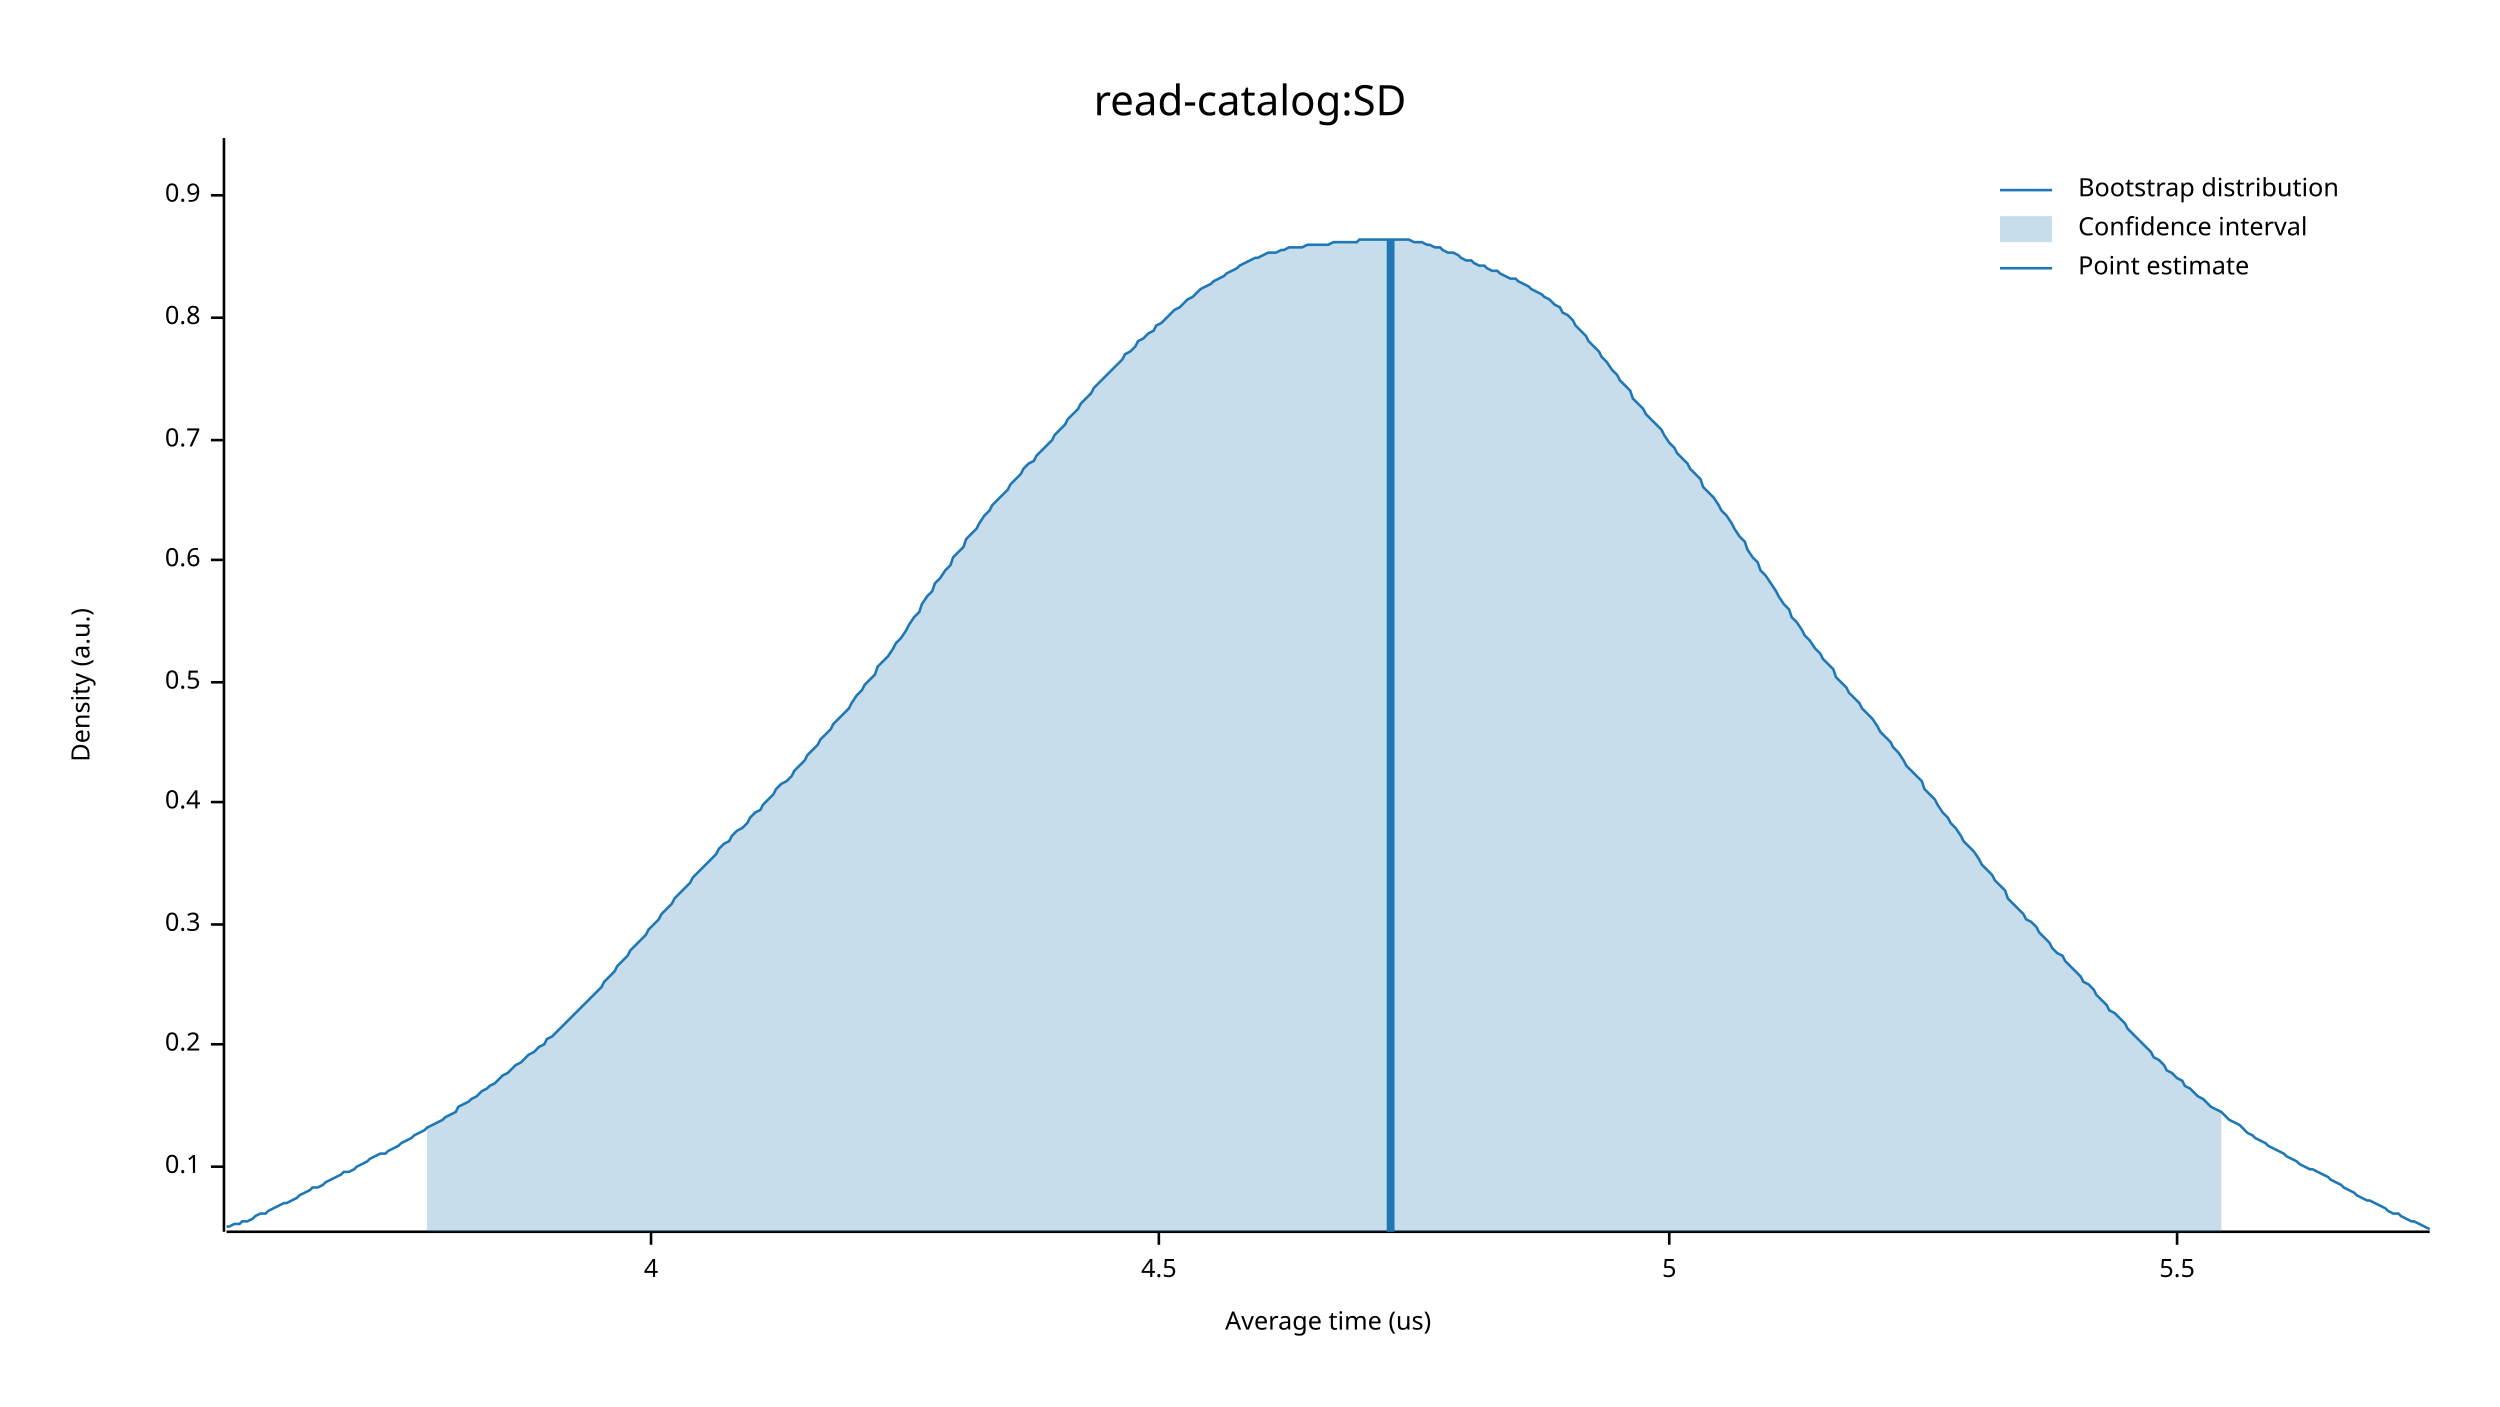
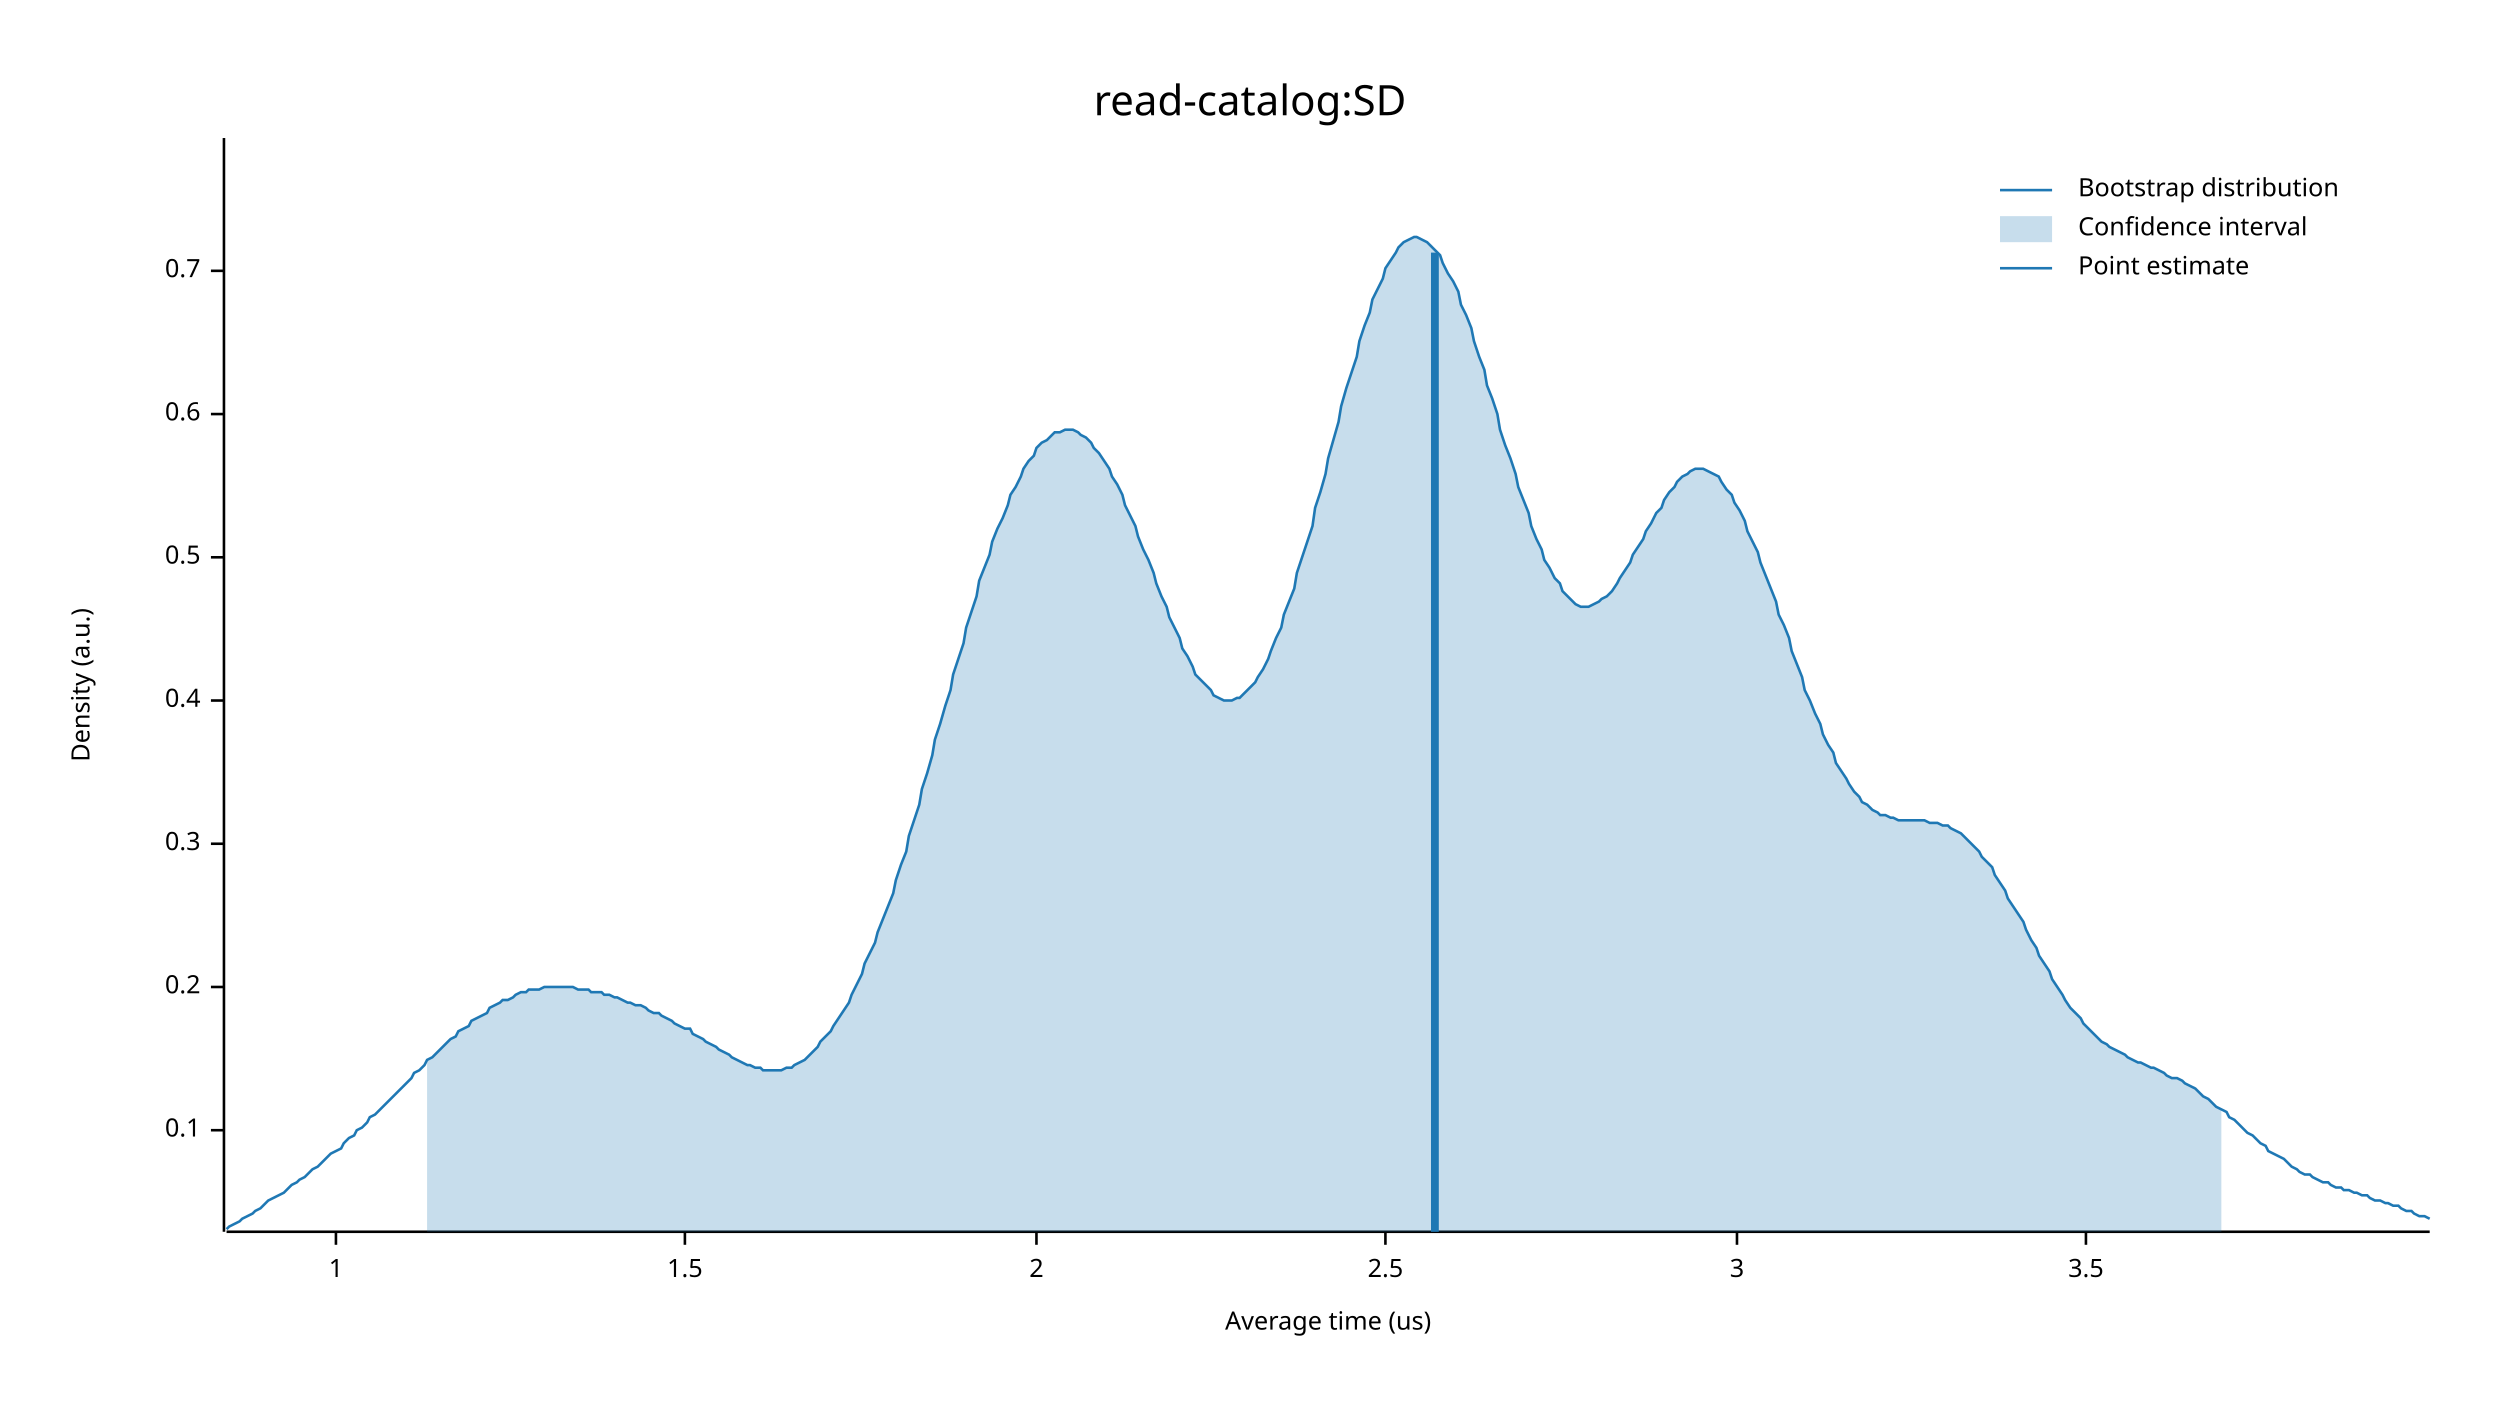
<svg xmlns="http://www.w3.org/2000/svg" width="960" height="540" viewBox="0 0 960 540">
  <text x="480" y="32" dy="0.76em" text-anchor="middle" font-family="sans-serif" font-size="16.129" opacity="1" fill="#000000">
read-catalog:SD
</text>
  <text x="27" y="263" dy="0.76em" text-anchor="middle" font-family="sans-serif" font-size="9.677" opacity="1" fill="#000000" transform="rotate(270, 27, 263)">
Density (a.u.)
</text>
  <text x="510" y="513" dy="-0.5ex" text-anchor="middle" font-family="sans-serif" font-size="9.677" opacity="1" fill="#000000">
Average time (us)
</text>
  <polyline fill="none" opacity="1" stroke="#000000" stroke-width="1" points="86,53 86,473 " />
-   <text x="77" y="448" dy="0.5ex" text-anchor="end" font-family="sans-serif" font-size="9.677" opacity="1" fill="#000000">
+   <text x="77" y="434" dy="0.5ex" text-anchor="end" font-family="sans-serif" font-size="9.677" opacity="1" fill="#000000">
0.1
</text>
-   <polyline fill="none" opacity="1" stroke="#000000" stroke-width="1" points="81,448 86,448 " />
-   <text x="77" y="401" dy="0.5ex" text-anchor="end" font-family="sans-serif" font-size="9.677" opacity="1" fill="#000000">
+   <polyline fill="none" opacity="1" stroke="#000000" stroke-width="1" points="81,434 86,434 " />
+   <text x="77" y="379" dy="0.5ex" text-anchor="end" font-family="sans-serif" font-size="9.677" opacity="1" fill="#000000">
0.2
</text>
-   <polyline fill="none" opacity="1" stroke="#000000" stroke-width="1" points="81,401 86,401 " />
-   <text x="77" y="355" dy="0.5ex" text-anchor="end" font-family="sans-serif" font-size="9.677" opacity="1" fill="#000000">
+   <polyline fill="none" opacity="1" stroke="#000000" stroke-width="1" points="81,379 86,379 " />
+   <text x="77" y="324" dy="0.5ex" text-anchor="end" font-family="sans-serif" font-size="9.677" opacity="1" fill="#000000">
0.3
</text>
-   <polyline fill="none" opacity="1" stroke="#000000" stroke-width="1" points="81,355 86,355 " />
-   <text x="77" y="308" dy="0.5ex" text-anchor="end" font-family="sans-serif" font-size="9.677" opacity="1" fill="#000000">
+   <polyline fill="none" opacity="1" stroke="#000000" stroke-width="1" points="81,324 86,324 " />
+   <text x="77" y="269" dy="0.5ex" text-anchor="end" font-family="sans-serif" font-size="9.677" opacity="1" fill="#000000">
0.4
</text>
-   <polyline fill="none" opacity="1" stroke="#000000" stroke-width="1" points="81,308 86,308 " />
-   <text x="77" y="262" dy="0.5ex" text-anchor="end" font-family="sans-serif" font-size="9.677" opacity="1" fill="#000000">
+   <polyline fill="none" opacity="1" stroke="#000000" stroke-width="1" points="81,269 86,269 " />
+   <text x="77" y="214" dy="0.5ex" text-anchor="end" font-family="sans-serif" font-size="9.677" opacity="1" fill="#000000">
0.5
</text>
-   <polyline fill="none" opacity="1" stroke="#000000" stroke-width="1" points="81,262 86,262 " />
-   <text x="77" y="215" dy="0.5ex" text-anchor="end" font-family="sans-serif" font-size="9.677" opacity="1" fill="#000000">
+   <polyline fill="none" opacity="1" stroke="#000000" stroke-width="1" points="81,214 86,214 " />
+   <text x="77" y="159" dy="0.5ex" text-anchor="end" font-family="sans-serif" font-size="9.677" opacity="1" fill="#000000">
0.6
</text>
-   <polyline fill="none" opacity="1" stroke="#000000" stroke-width="1" points="81,215 86,215 " />
-   <text x="77" y="169" dy="0.5ex" text-anchor="end" font-family="sans-serif" font-size="9.677" opacity="1" fill="#000000">
+   <polyline fill="none" opacity="1" stroke="#000000" stroke-width="1" points="81,159 86,159 " />
+   <text x="77" y="104" dy="0.5ex" text-anchor="end" font-family="sans-serif" font-size="9.677" opacity="1" fill="#000000">
0.7
</text>
-   <polyline fill="none" opacity="1" stroke="#000000" stroke-width="1" points="81,169 86,169 " />
-   <text x="77" y="122" dy="0.5ex" text-anchor="end" font-family="sans-serif" font-size="9.677" opacity="1" fill="#000000">
- 0.8
+   <polyline fill="none" opacity="1" stroke="#000000" stroke-width="1" points="81,104 86,104 " />
+   <polyline fill="none" opacity="1" stroke="#000000" stroke-width="1" points="87,473 933,473 " />
+   <text x="129" y="483" dy="0.76em" text-anchor="middle" font-family="sans-serif" font-size="9.677" opacity="1" fill="#000000">
+ 1
</text>
-   <polyline fill="none" opacity="1" stroke="#000000" stroke-width="1" points="81,122 86,122 " />
-   <text x="77" y="75" dy="0.5ex" text-anchor="end" font-family="sans-serif" font-size="9.677" opacity="1" fill="#000000">
- 0.9
+   <polyline fill="none" opacity="1" stroke="#000000" stroke-width="1" points="129,473 129,478 " />
+   <text x="263" y="483" dy="0.76em" text-anchor="middle" font-family="sans-serif" font-size="9.677" opacity="1" fill="#000000">
+ 1.5
</text>
-   <polyline fill="none" opacity="1" stroke="#000000" stroke-width="1" points="81,75 86,75 " />
-   <polyline fill="none" opacity="1" stroke="#000000" stroke-width="1" points="87,473 933,473 " />
-   <text x="250" y="483" dy="0.76em" text-anchor="middle" font-family="sans-serif" font-size="9.677" opacity="1" fill="#000000">
- 4
+   <polyline fill="none" opacity="1" stroke="#000000" stroke-width="1" points="263,473 263,478 " />
+   <text x="398" y="483" dy="0.76em" text-anchor="middle" font-family="sans-serif" font-size="9.677" opacity="1" fill="#000000">
+ 2
</text>
-   <polyline fill="none" opacity="1" stroke="#000000" stroke-width="1" points="250,473 250,478 " />
-   <text x="445" y="483" dy="0.76em" text-anchor="middle" font-family="sans-serif" font-size="9.677" opacity="1" fill="#000000">
- 4.5
+   <polyline fill="none" opacity="1" stroke="#000000" stroke-width="1" points="398,473 398,478 " />
+   <text x="532" y="483" dy="0.76em" text-anchor="middle" font-family="sans-serif" font-size="9.677" opacity="1" fill="#000000">
+ 2.5
</text>
-   <polyline fill="none" opacity="1" stroke="#000000" stroke-width="1" points="445,473 445,478 " />
-   <text x="641" y="483" dy="0.76em" text-anchor="middle" font-family="sans-serif" font-size="9.677" opacity="1" fill="#000000">
- 5
+   <polyline fill="none" opacity="1" stroke="#000000" stroke-width="1" points="532,473 532,478 " />
+   <text x="667" y="483" dy="0.76em" text-anchor="middle" font-family="sans-serif" font-size="9.677" opacity="1" fill="#000000">
+ 3
</text>
-   <polyline fill="none" opacity="1" stroke="#000000" stroke-width="1" points="641,473 641,478 " />
-   <text x="836" y="483" dy="0.76em" text-anchor="middle" font-family="sans-serif" font-size="9.677" opacity="1" fill="#000000">
- 5.5
+   <polyline fill="none" opacity="1" stroke="#000000" stroke-width="1" points="667,473 667,478 " />
+   <text x="801" y="483" dy="0.76em" text-anchor="middle" font-family="sans-serif" font-size="9.677" opacity="1" fill="#000000">
+ 3.5
</text>
-   <polyline fill="none" opacity="1" stroke="#000000" stroke-width="1" points="836,473 836,478 " />
-   <polyline fill="none" opacity="1" stroke="#1F78B4" stroke-width="1" points="87,471 88,471 90,470 92,470 93,469 95,469 97,468 98,467 100,466 102,466 103,465 105,464 107,463 109,462 110,462 112,461 114,460 115,459 117,458 119,457 120,456 122,456 124,455 125,454 127,453 129,452 131,451 132,450 134,450 136,449 137,448 139,447 141,446 142,445 144,444 146,443 148,443 149,442 151,441 153,440 154,439 156,438 158,437 159,436 161,435 163,434 164,433 166,432 168,431 170,430 171,429 173,428 175,427 176,425 178,424 180,423 181,422 183,421 185,419 187,418 188,417 190,416 192,414 193,413 195,412 197,410 198,409 200,408 202,406 203,405 205,404 207,402 209,401 210,399 212,398 214,396 215,395 217,393 219,391 220,390 222,388 224,386 226,384 227,383 229,381 231,379 232,377 234,375 236,373 237,371 239,369 241,367 242,365 244,363 246,361 248,359 249,357 251,355 253,353 254,351 256,349 258,347 259,345 261,343 263,341 265,339 266,337 268,335 270,333 271,332 273,330 275,328 276,326 278,324 280,323 281,321 283,319 285,318 287,316 288,314 290,312 292,311 293,309 295,307 297,305 298,303 300,301 302,300 304,298 305,296 307,294 309,292 310,290 312,288 314,286 315,284 317,282 319,280 320,278 322,276 324,274 326,272 327,270 329,267 331,265 332,263 334,261 336,259 337,256 339,254 341,252 343,249 344,247 346,245 348,242 349,240 351,237 353,235 354,232 356,229 358,227 359,224 361,222 363,219 365,217 366,214 368,212 370,210 371,207 373,205 375,203 376,201 378,198 380,196 381,194 383,192 385,190 387,188 388,186 390,184 392,182 393,180 395,178 397,177 398,175 400,173 402,171 404,169 405,167 407,165 409,163 410,161 412,159 414,157 415,155 417,153 419,151 420,149 422,147 424,145 426,143 427,142 429,140 431,138 432,136 434,135 436,133 437,131 439,130 441,128 443,127 444,125 446,124 448,122 449,121 451,119 453,118 454,117 456,115 458,114 459,113 461,111 463,110 465,109 466,108 468,107 470,106 471,105 473,104 475,103 476,102 478,101 480,100 482,99 483,99 485,98 487,97 488,97 490,97 492,96 493,96 495,95 497,95 498,95 500,95 502,94 504,94 505,94 507,94 509,94 510,94 512,93 514,93 515,93 517,93 519,93 521,93 522,92 524,92 526,92 527,92 529,92 531,92 532,92 534,92 536,92 537,92 539,92 541,92 543,93 544,93 546,93 548,94 549,94 551,95 553,95 554,96 556,97 558,97 560,98 561,99 563,100 565,100 566,101 568,102 570,102 571,103 573,104 575,104 576,105 578,106 580,107 582,107 583,108 585,109 587,110 588,111 590,112 592,113 593,114 595,115 597,117 599,118 600,120 602,121 604,123 605,125 607,127 609,129 610,131 612,133 614,135 615,137 617,139 619,142 621,144 622,146 624,148 626,150 627,153 629,155 631,157 632,159 634,161 636,163 638,165 639,167 641,170 643,172 644,174 646,176 648,178 649,180 651,182 653,184 654,187 656,189 658,191 660,194 661,196 663,198 665,201 666,203 668,206 670,208 671,211 673,214 675,216 676,219 678,221 680,224 682,227 683,229 685,232 687,234 688,237 690,239 692,242 693,244 695,246 697,249 699,251 700,253 702,255 704,257 705,260 707,262 709,264 710,266 712,268 714,270 715,272 717,274 719,276 721,279 722,281 724,283 726,285 727,287 729,289 731,292 732,294 734,296 736,298 738,300 739,303 741,305 743,307 744,309 746,312 748,314 749,316 751,318 753,321 754,323 756,325 758,327 760,330 761,332 763,334 765,336 766,338 768,340 770,342 771,345 773,347 775,349 777,351 778,353 780,354 782,356 783,358 785,360 787,362 788,364 790,366 792,367 793,369 795,371 797,373 799,375 800,377 802,378 804,380 805,382 807,384 809,386 810,388 812,389 814,391 816,393 817,395 819,397 821,399 822,400 824,402 826,404 827,406 829,407 831,409 832,411 834,412 836,414 838,415 839,417 841,418 843,420 844,421 846,422 848,424 849,425 851,426 853,427 855,429 856,430 858,431 860,432 861,433 863,435 865,436 866,437 868,438 870,439 871,440 873,441 875,442 877,443 878,444 880,445 882,446 883,447 885,448 887,449 888,449 890,450 892,451 894,452 895,453 897,454 899,455 900,456 902,457 904,458 905,459 907,460 909,461 910,461 912,462 914,463 916,464 917,465 919,466 921,466 922,467 924,468 926,469 927,469 929,470 931,471 933,472 " />
-   <polygon opacity="0.25" fill="#1F78B4" points="164,433 166,432 168,431 170,430 171,429 173,428 175,427 176,425 178,424 180,423 181,422 183,421 185,419 187,418 188,417 190,416 192,414 193,413 195,412 197,410 198,409 200,408 202,406 203,405 205,404 207,402 209,401 210,399 212,398 214,396 215,395 217,393 219,391 220,390 222,388 224,386 226,384 227,383 229,381 231,379 232,377 234,375 236,373 237,371 239,369 241,367 242,365 244,363 246,361 248,359 249,357 251,355 253,353 254,351 256,349 258,347 259,345 261,343 263,341 265,339 266,337 268,335 270,333 271,332 273,330 275,328 276,326 278,324 280,323 281,321 283,319 285,318 287,316 288,314 290,312 292,311 293,309 295,307 297,305 298,303 300,301 302,300 304,298 305,296 307,294 309,292 310,290 312,288 314,286 315,284 317,282 319,280 320,278 322,276 324,274 326,272 327,270 329,267 331,265 332,263 334,261 336,259 337,256 339,254 341,252 343,249 344,247 346,245 348,242 349,240 351,237 353,235 354,232 356,229 358,227 359,224 361,222 363,219 365,217 366,214 368,212 370,210 371,207 373,205 375,203 376,201 378,198 380,196 381,194 383,192 385,190 387,188 388,186 390,184 392,182 393,180 395,178 397,177 398,175 400,173 402,171 404,169 405,167 407,165 409,163 410,161 412,159 414,157 415,155 417,153 419,151 420,149 422,147 424,145 426,143 427,142 429,140 431,138 432,136 434,135 436,133 437,131 439,130 441,128 443,127 444,125 446,124 448,122 449,121 451,119 453,118 454,117 456,115 458,114 459,113 461,111 463,110 465,109 466,108 468,107 470,106 471,105 473,104 475,103 476,102 478,101 480,100 482,99 483,99 485,98 487,97 488,97 490,97 492,96 493,96 495,95 497,95 498,95 500,95 502,94 504,94 505,94 507,94 509,94 510,94 512,93 514,93 515,93 517,93 519,93 521,93 522,92 524,92 526,92 527,92 529,92 531,92 532,92 534,92 536,92 537,92 539,92 541,92 543,93 544,93 546,93 548,94 549,94 551,95 553,95 554,96 556,97 558,97 560,98 561,99 563,100 565,100 566,101 568,102 570,102 571,103 573,104 575,104 576,105 578,106 580,107 582,107 583,108 585,109 587,110 588,111 590,112 592,113 593,114 595,115 597,117 599,118 600,120 602,121 604,123 605,125 607,127 609,129 610,131 612,133 614,135 615,137 617,139 619,142 621,144 622,146 624,148 626,150 627,153 629,155 631,157 632,159 634,161 636,163 638,165 639,167 641,170 643,172 644,174 646,176 648,178 649,180 651,182 653,184 654,187 656,189 658,191 660,194 661,196 663,198 665,201 666,203 668,206 670,208 671,211 673,214 675,216 676,219 678,221 680,224 682,227 683,229 685,232 687,234 688,237 690,239 692,242 693,244 695,246 697,249 699,251 700,253 702,255 704,257 705,260 707,262 709,264 710,266 712,268 714,270 715,272 717,274 719,276 721,279 722,281 724,283 726,285 727,287 729,289 731,292 732,294 734,296 736,298 738,300 739,303 741,305 743,307 744,309 746,312 748,314 749,316 751,318 753,321 754,323 756,325 758,327 760,330 761,332 763,334 765,336 766,338 768,340 770,342 771,345 773,347 775,349 777,351 778,353 780,354 782,356 783,358 785,360 787,362 788,364 790,366 792,367 793,369 795,371 797,373 799,375 800,377 802,378 804,380 805,382 807,384 809,386 810,388 812,389 814,391 816,393 817,395 819,397 821,399 822,400 824,402 826,404 827,406 829,407 831,409 832,411 834,412 836,414 838,415 839,417 841,418 843,420 844,421 846,422 848,424 849,425 851,426 853,427 853,473 164,473 " />
-   <polyline fill="none" opacity="1" stroke="#1F78B4" stroke-width="3" points="534,473 534,92 " />
+   <polyline fill="none" opacity="1" stroke="#000000" stroke-width="1" points="801,473 801,478 " />
+   <polyline fill="none" opacity="1" stroke="#1F78B4" stroke-width="1" points="87,472 88,471 90,470 92,469 93,468 95,467 97,466 98,465 100,464 102,462 103,461 105,460 107,459 109,458 110,457 112,455 114,454 115,453 117,452 119,450 120,449 122,448 124,446 125,445 127,443 129,442 131,441 132,439 134,437 136,436 137,434 139,433 141,431 142,429 144,428 146,426 148,424 149,423 151,421 153,419 154,418 156,416 158,414 159,412 161,411 163,409 164,407 166,406 168,404 170,402 171,401 173,399 175,398 176,396 178,395 180,394 181,392 183,391 185,390 187,389 188,387 190,386 192,385 193,384 195,384 197,383 198,382 200,381 202,381 203,380 205,380 207,380 209,379 210,379 212,379 214,379 215,379 217,379 219,379 220,379 222,380 224,380 226,380 227,381 229,381 231,381 232,382 234,382 236,383 237,383 239,384 241,385 242,385 244,386 246,386 248,387 249,388 251,389 253,389 254,390 256,391 258,392 259,393 261,394 263,395 265,395 266,397 268,398 270,399 271,400 273,401 275,402 276,403 278,404 280,405 281,406 283,407 285,408 287,409 288,409 290,410 292,410 293,411 295,411 297,411 298,411 300,411 302,410 304,410 305,409 307,408 309,407 310,406 312,404 314,402 315,400 317,398 319,396 320,394 322,391 324,388 326,385 327,382 329,378 331,374 332,370 334,366 336,362 337,358 339,353 341,348 343,343 344,338 346,332 348,327 349,321 351,315 353,309 354,303 356,297 358,290 359,284 361,278 363,271 365,265 366,259 368,253 370,247 371,241 373,235 375,229 376,223 378,218 380,213 381,208 383,203 385,199 387,194 388,190 390,187 392,183 393,180 395,177 397,175 398,172 400,170 402,169 404,167 405,166 407,166 409,165 410,165 412,165 414,166 415,167 417,168 419,170 420,172 422,174 424,177 426,180 427,183 429,186 431,190 432,194 434,198 436,202 437,206 439,211 441,215 443,220 444,224 446,229 448,233 449,237 451,241 453,245 454,249 456,252 458,256 459,259 461,261 463,263 465,265 466,267 468,268 470,269 471,269 473,269 475,268 476,268 478,266 480,264 482,262 483,260 485,257 487,253 488,250 490,245 492,241 493,236 495,231 497,226 498,220 500,214 502,208 504,202 505,195 507,189 509,182 510,176 512,169 514,162 515,156 517,149 519,143 521,137 522,131 524,125 526,120 527,115 529,111 531,107 532,103 534,100 536,97 537,95 539,93 541,92 543,91 544,91 546,92 548,93 549,94 551,96 553,98 554,101 556,105 558,108 560,112 561,117 563,121 565,126 566,131 568,137 570,142 571,148 573,153 575,159 576,165 578,171 580,176 582,182 583,187 585,192 587,197 588,202 590,207 592,211 593,215 595,218 597,222 599,224 600,227 602,229 604,231 605,232 607,233 609,233 610,233 612,232 614,231 615,230 617,229 619,227 621,224 622,222 624,219 626,216 627,213 629,210 631,207 632,204 634,201 636,197 638,195 639,192 641,189 643,187 644,185 646,183 648,182 649,181 651,180 653,180 654,180 656,181 658,182 660,183 661,185 663,188 665,190 666,193 668,196 670,200 671,204 673,208 675,212 676,216 678,221 680,226 682,231 683,236 685,240 687,245 688,250 690,255 692,260 693,265 695,269 697,274 699,278 700,282 702,286 704,289 705,293 707,296 709,299 710,301 712,304 714,306 715,308 717,309 719,311 721,312 722,313 724,313 726,314 727,314 729,315 731,315 732,315 734,315 736,315 738,315 739,315 741,316 743,316 744,316 746,317 748,317 749,318 751,319 753,320 754,321 756,323 758,325 760,327 761,329 763,331 765,333 766,336 768,339 770,342 771,345 773,348 775,351 777,354 778,357 780,361 782,364 783,367 785,370 787,373 788,376 790,379 792,382 793,384 795,387 797,389 799,391 800,393 802,395 804,397 805,398 807,400 809,401 810,402 812,403 814,404 816,405 817,406 819,407 821,408 822,408 824,409 826,410 827,410 829,411 831,412 832,413 834,414 836,414 838,415 839,416 841,417 843,418 844,419 846,421 848,422 849,423 851,425 853,426 855,427 856,429 858,430 860,432 861,433 863,435 865,436 866,437 868,439 870,440 871,442 873,443 875,444 877,445 878,446 880,448 882,449 883,450 885,451 887,451 888,452 890,453 892,454 894,454 895,455 897,456 899,456 900,457 902,457 904,458 905,458 907,459 909,459 910,460 912,461 914,461 916,462 917,462 919,463 921,463 922,464 924,465 926,465 927,466 929,467 931,467 933,468 " />
+   <polygon opacity="0.25" fill="#1F78B4" points="164,407 166,406 168,404 170,402 171,401 173,399 175,398 176,396 178,395 180,394 181,392 183,391 185,390 187,389 188,387 190,386 192,385 193,384 195,384 197,383 198,382 200,381 202,381 203,380 205,380 207,380 209,379 210,379 212,379 214,379 215,379 217,379 219,379 220,379 222,380 224,380 226,380 227,381 229,381 231,381 232,382 234,382 236,383 237,383 239,384 241,385 242,385 244,386 246,386 248,387 249,388 251,389 253,389 254,390 256,391 258,392 259,393 261,394 263,395 265,395 266,397 268,398 270,399 271,400 273,401 275,402 276,403 278,404 280,405 281,406 283,407 285,408 287,409 288,409 290,410 292,410 293,411 295,411 297,411 298,411 300,411 302,410 304,410 305,409 307,408 309,407 310,406 312,404 314,402 315,400 317,398 319,396 320,394 322,391 324,388 326,385 327,382 329,378 331,374 332,370 334,366 336,362 337,358 339,353 341,348 343,343 344,338 346,332 348,327 349,321 351,315 353,309 354,303 356,297 358,290 359,284 361,278 363,271 365,265 366,259 368,253 370,247 371,241 373,235 375,229 376,223 378,218 380,213 381,208 383,203 385,199 387,194 388,190 390,187 392,183 393,180 395,177 397,175 398,172 400,170 402,169 404,167 405,166 407,166 409,165 410,165 412,165 414,166 415,167 417,168 419,170 420,172 422,174 424,177 426,180 427,183 429,186 431,190 432,194 434,198 436,202 437,206 439,211 441,215 443,220 444,224 446,229 448,233 449,237 451,241 453,245 454,249 456,252 458,256 459,259 461,261 463,263 465,265 466,267 468,268 470,269 471,269 473,269 475,268 476,268 478,266 480,264 482,262 483,260 485,257 487,253 488,250 490,245 492,241 493,236 495,231 497,226 498,220 500,214 502,208 504,202 505,195 507,189 509,182 510,176 512,169 514,162 515,156 517,149 519,143 521,137 522,131 524,125 526,120 527,115 529,111 531,107 532,103 534,100 536,97 537,95 539,93 541,92 543,91 544,91 546,92 548,93 549,94 551,96 553,98 554,101 556,105 558,108 560,112 561,117 563,121 565,126 566,131 568,137 570,142 571,148 573,153 575,159 576,165 578,171 580,176 582,182 583,187 585,192 587,197 588,202 590,207 592,211 593,215 595,218 597,222 599,224 600,227 602,229 604,231 605,232 607,233 609,233 610,233 612,232 614,231 615,230 617,229 619,227 621,224 622,222 624,219 626,216 627,213 629,210 631,207 632,204 634,201 636,197 638,195 639,192 641,189 643,187 644,185 646,183 648,182 649,181 651,180 653,180 654,180 656,181 658,182 660,183 661,185 663,188 665,190 666,193 668,196 670,200 671,204 673,208 675,212 676,216 678,221 680,226 682,231 683,236 685,240 687,245 688,250 690,255 692,260 693,265 695,269 697,274 699,278 700,282 702,286 704,289 705,293 707,296 709,299 710,301 712,304 714,306 715,308 717,309 719,311 721,312 722,313 724,313 726,314 727,314 729,315 731,315 732,315 734,315 736,315 738,315 739,315 741,316 743,316 744,316 746,317 748,317 749,318 751,319 753,320 754,321 756,323 758,325 760,327 761,329 763,331 765,333 766,336 768,339 770,342 771,345 773,348 775,351 777,354 778,357 780,361 782,364 783,367 785,370 787,373 788,376 790,379 792,382 793,384 795,387 797,389 799,391 800,393 802,395 804,397 805,398 807,400 809,401 810,402 812,403 814,404 816,405 817,406 819,407 821,408 822,408 824,409 826,410 827,410 829,411 831,412 832,413 834,414 836,414 838,415 839,416 841,417 843,418 844,419 846,421 848,422 849,423 851,425 853,426 853,473 164,473 " />
+   <polyline fill="none" opacity="1" stroke="#1F78B4" stroke-width="3" points="551,473 551,97 " />
  <text x="798" y="68" dy="0.76em" text-anchor="start" font-family="sans-serif" font-size="9.677" opacity="1" fill="#000000">
Bootstrap distribution
</text>
  <text x="798" y="83" dy="0.76em" text-anchor="start" font-family="sans-serif" font-size="9.677" opacity="1" fill="#000000">
Confidence interval
</text>
  <text x="798" y="98" dy="0.76em" text-anchor="start" font-family="sans-serif" font-size="9.677" opacity="1" fill="#000000">
Point estimate
</text>
  <polyline fill="none" opacity="1" stroke="#1F78B4" stroke-width="1" points="768,73 788,73 " />
  <rect x="768" y="83" width="20" height="10" opacity="0.25" fill="#1F78B4" stroke="none" />
  <polyline fill="none" opacity="1" stroke="#1F78B4" stroke-width="1" points="768,103 788,103 " />
</svg>
